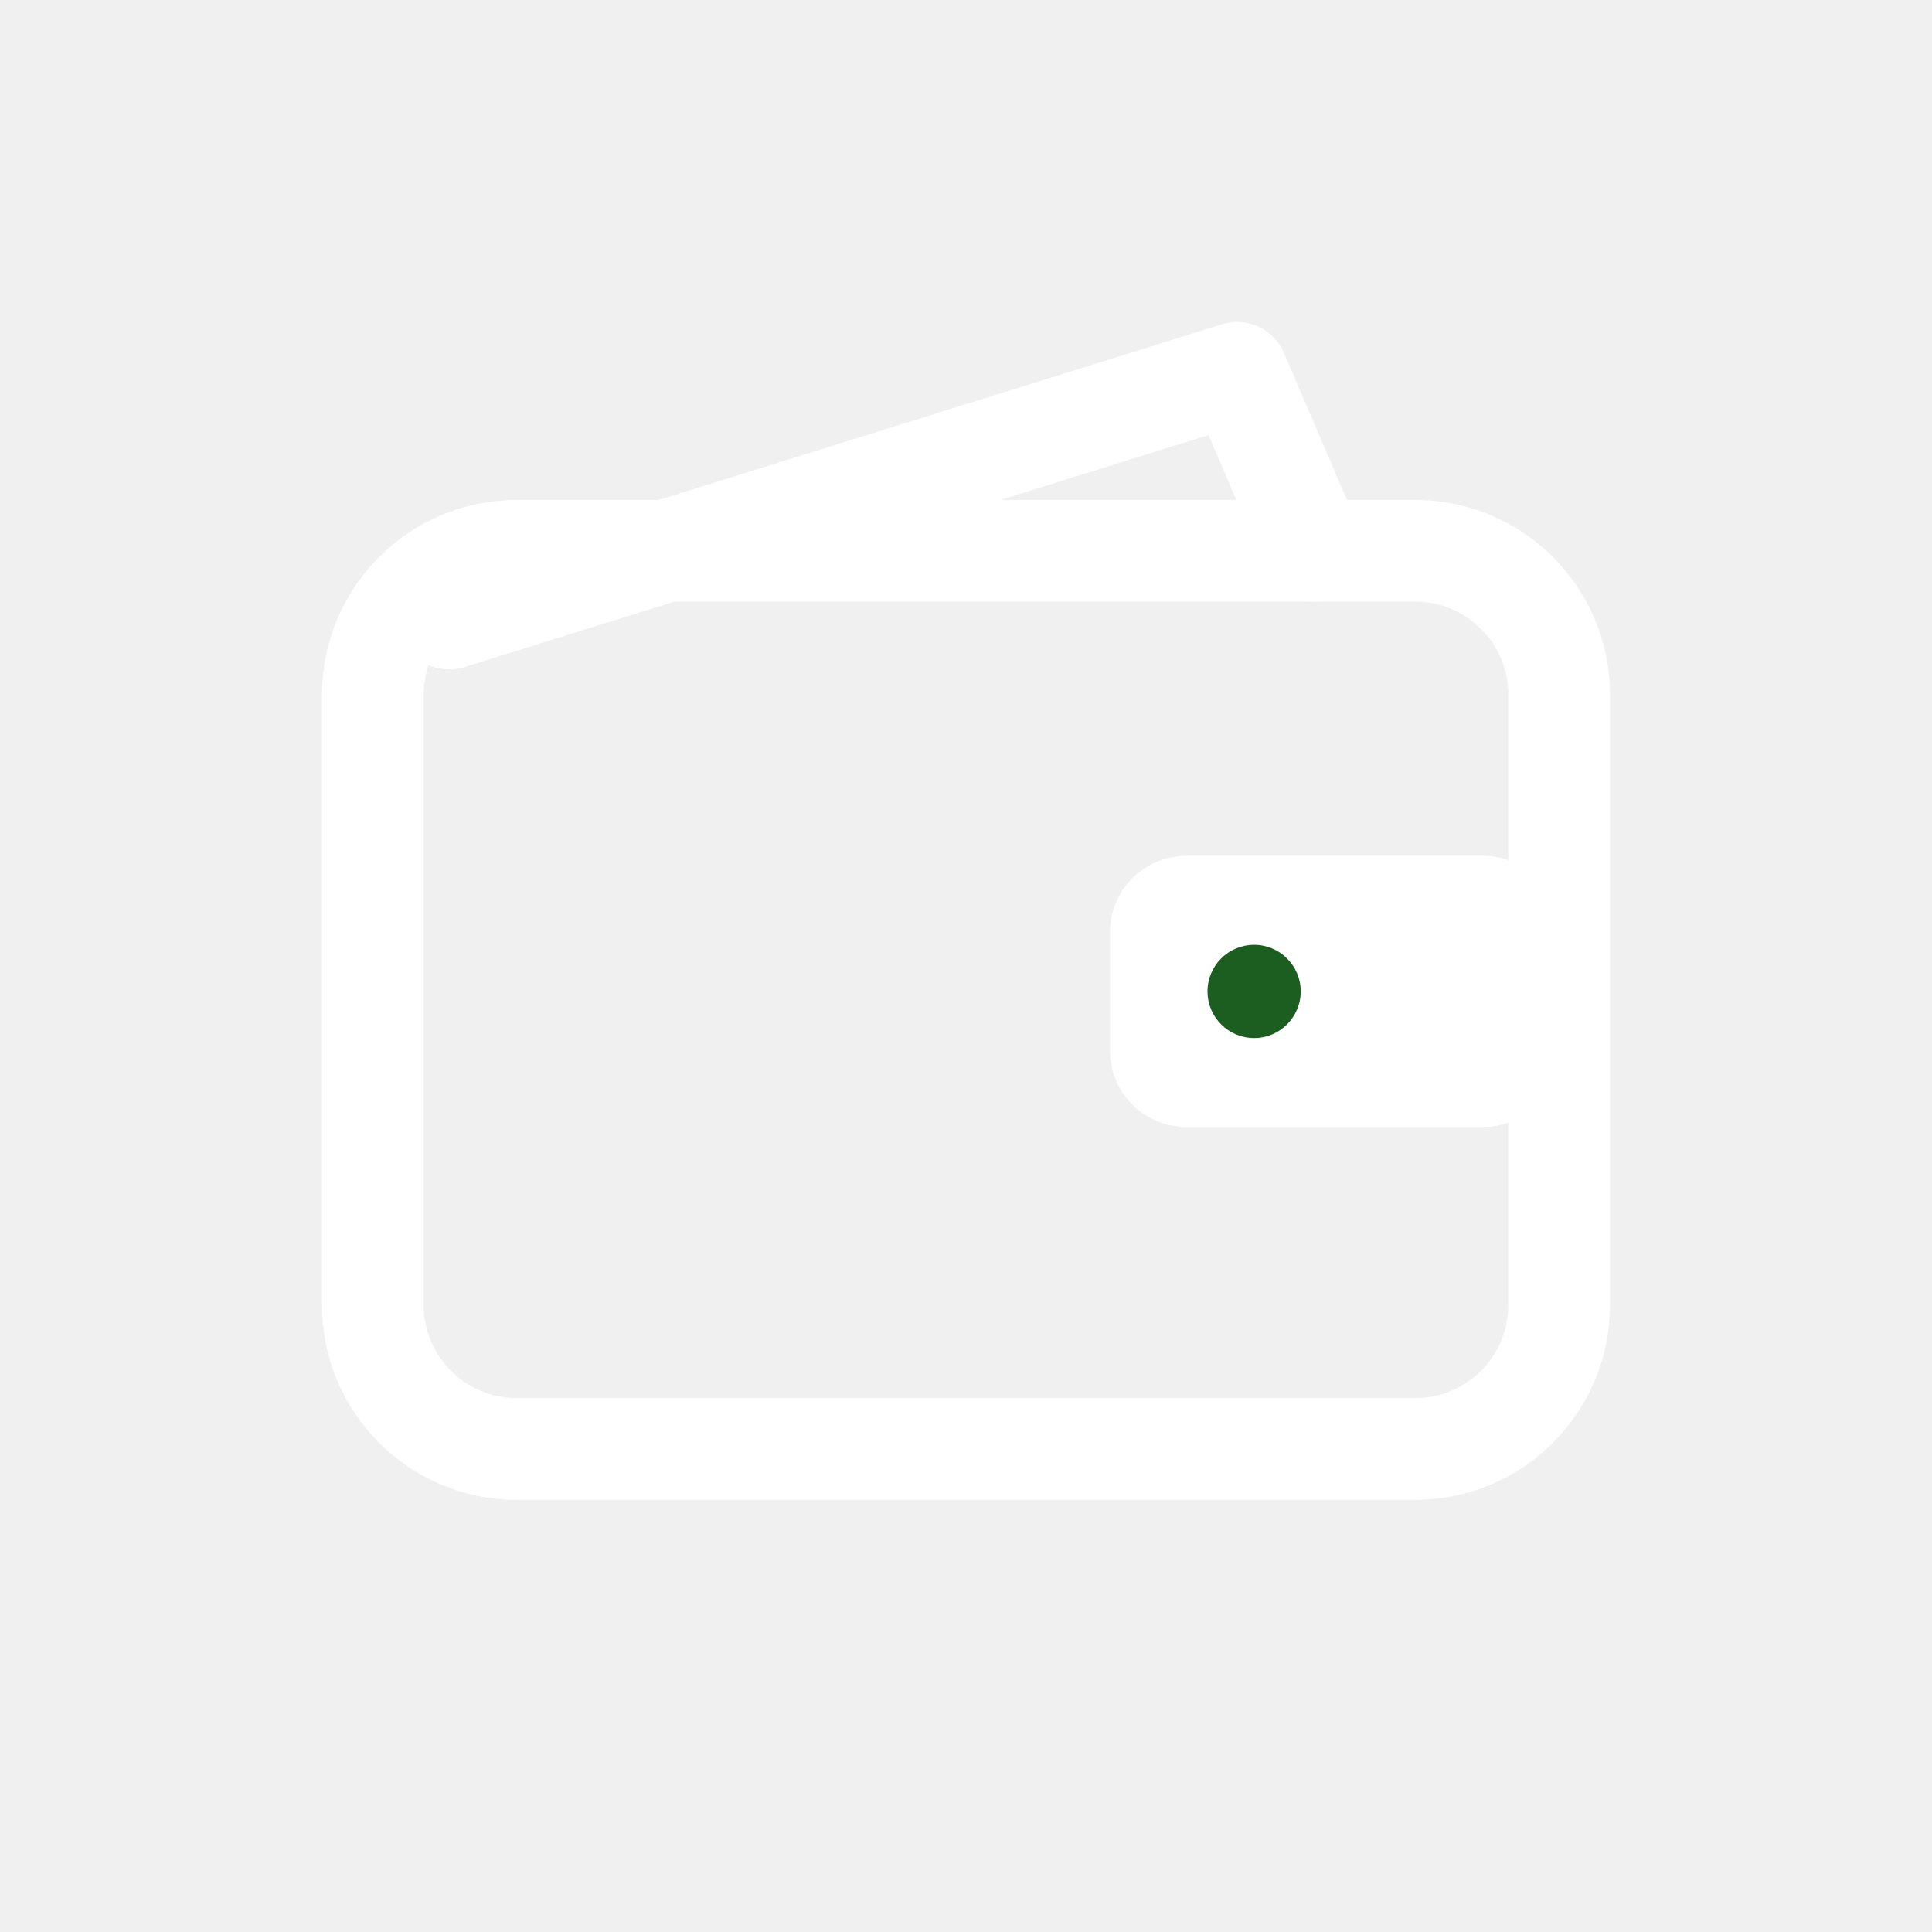
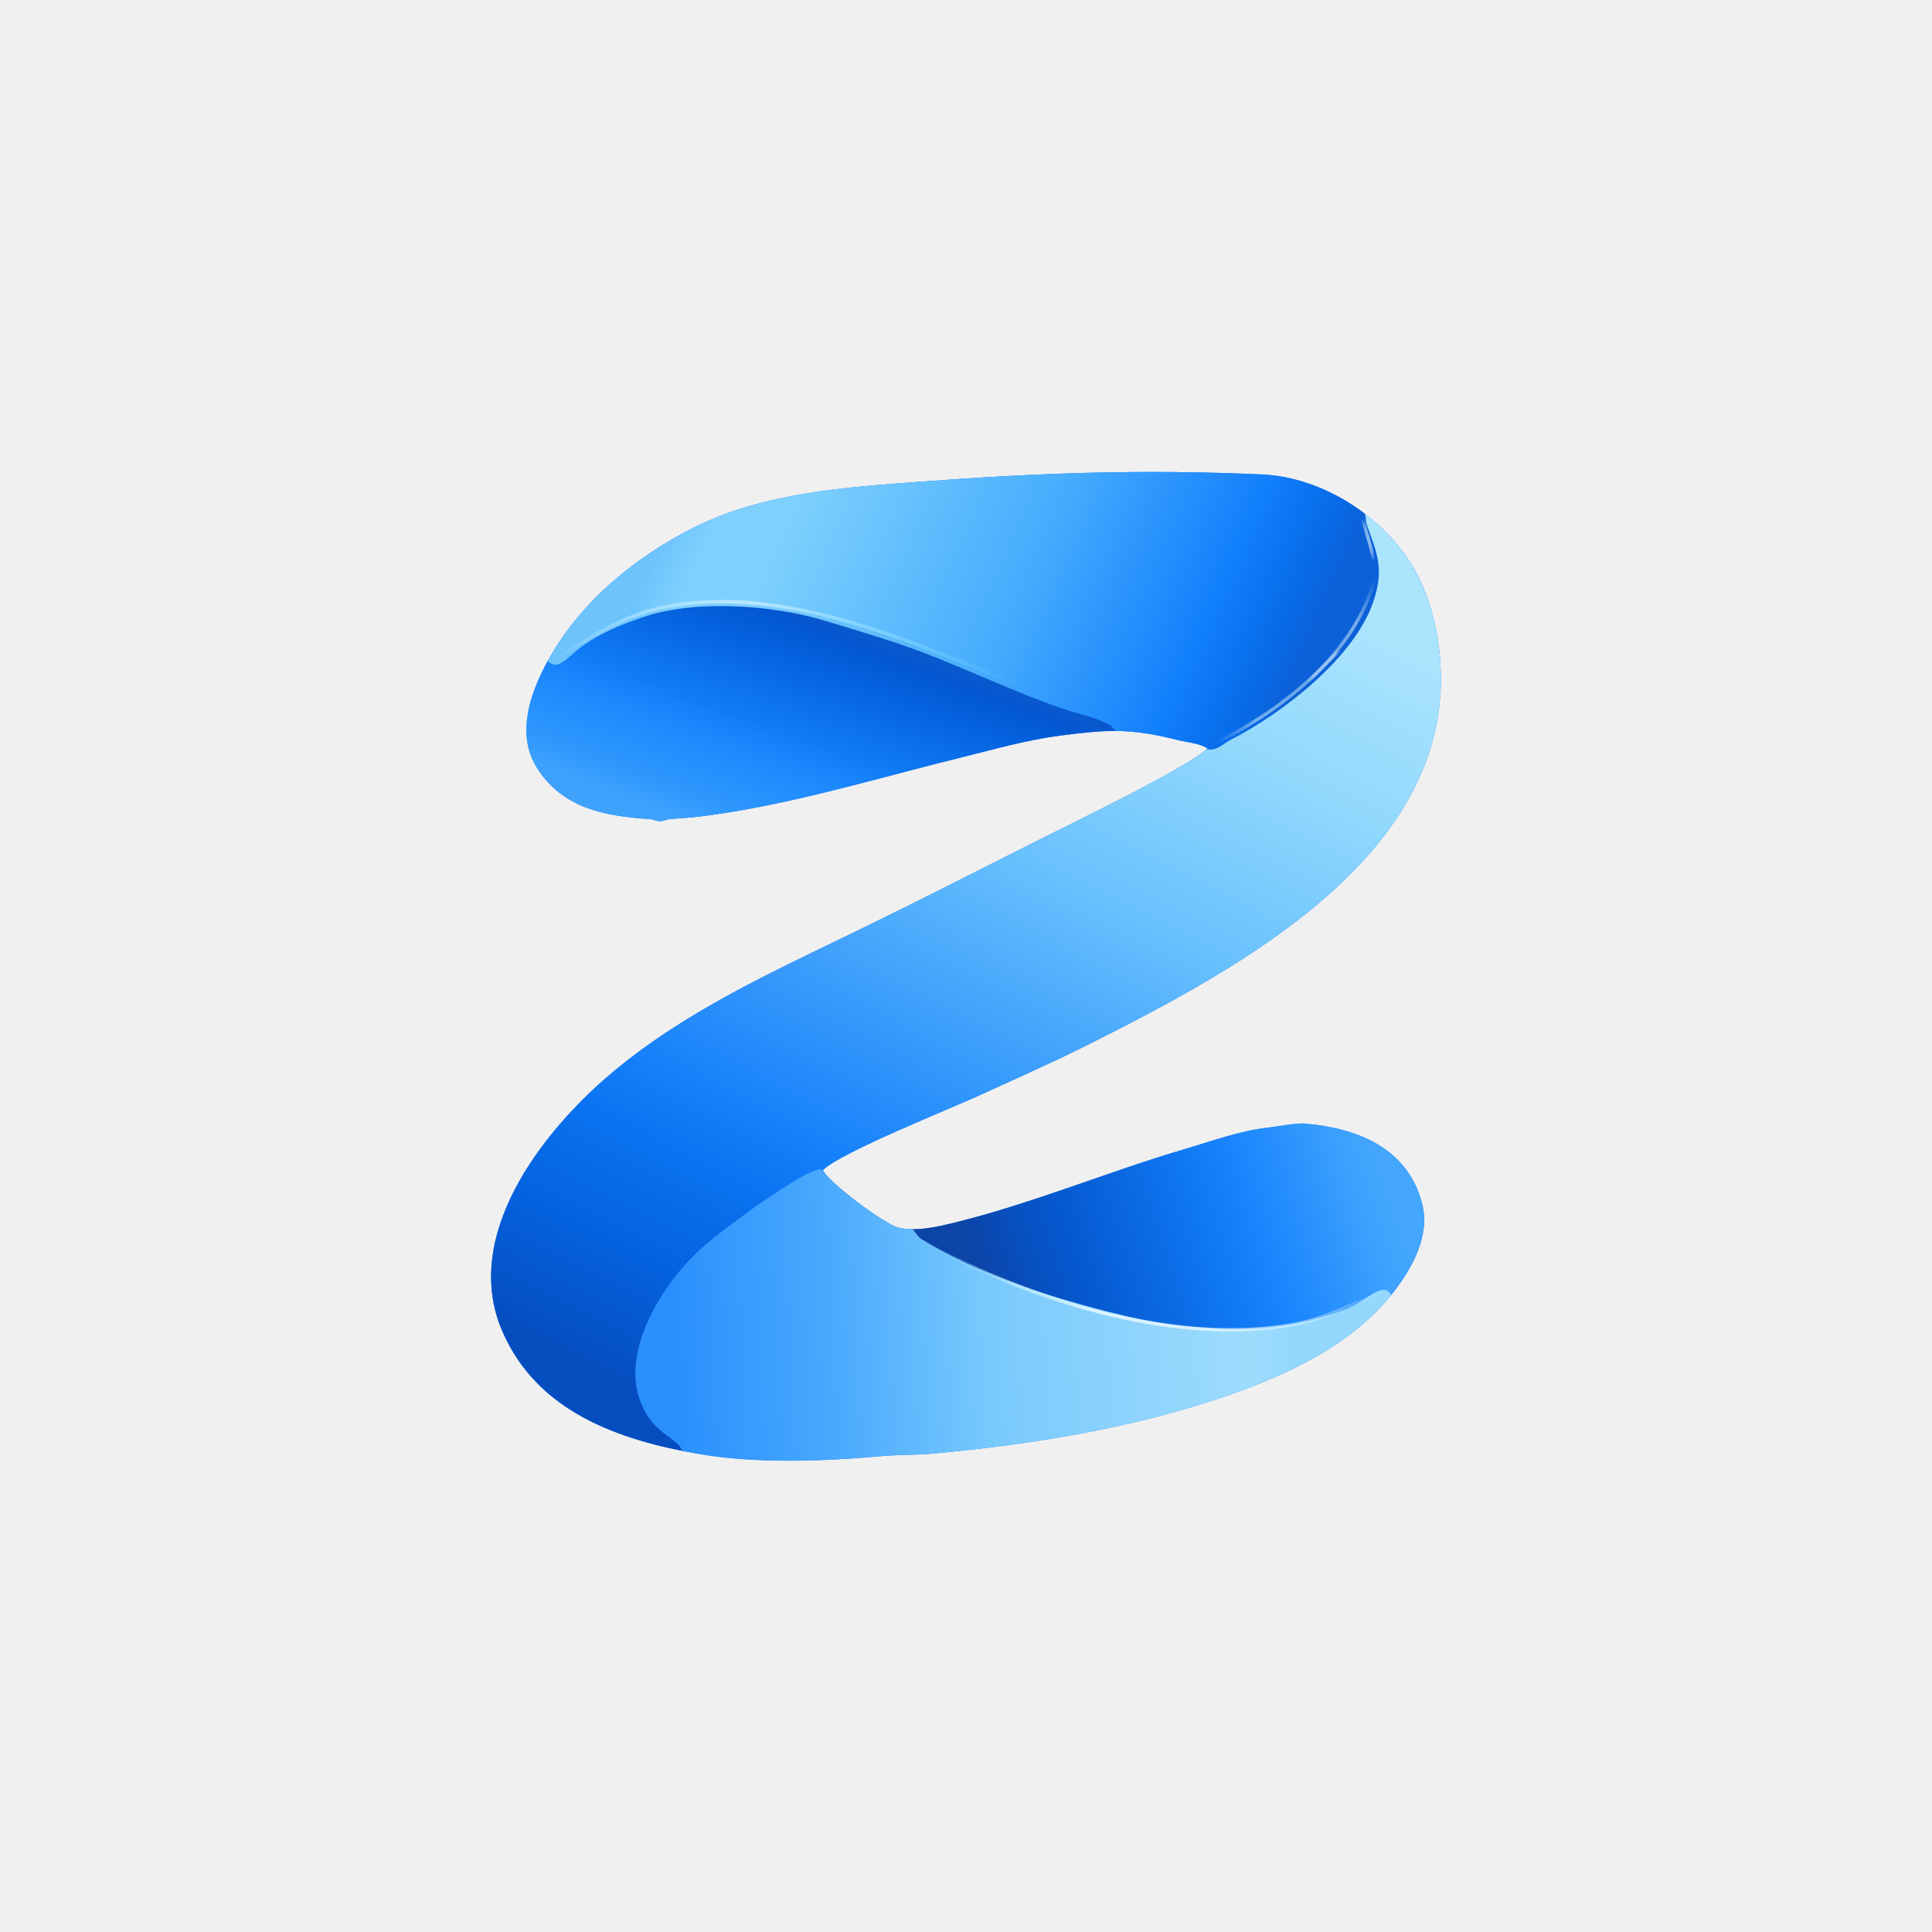
- <svg xmlns="http://www.w3.org/2000/svg" width="456" height="456" viewBox="0 0 456 456" version="1.1">
-   <rect x="88" y="130" width="280" height="212" rx="34" fill="none" stroke="#FFFFFF" stroke-width="24" />
-   <path d="M 106 146 L 292 88 L 310 130" fill="none" stroke="#FFFFFF" stroke-width="24" stroke-linejoin="round" stroke-linecap="round" />
-   <rect x="262" y="202" width="106" height="64" rx="18" fill="#FFFFFF" />
-   <circle cx="296" cy="234" r="11" fill="#1B5E20" />
+ <svg xmlns="http://www.w3.org/2000/svg" viewBox="0 0 456 456" width="456" height="456">
+   <defs>
+     <clipPath id="zanance-clip">
+       <path d="M301.42 116.24C294.04 123.85 242.31 148.8 229.25 155.38C204.3 167.94 179.29 180.73 154.18 192.92C117.82 210.58 80.6 227.37 49.63 253.81C20.98 278.27 -12.34 321.45 4.63 361.19C19.21 395.32 53.71 407.31 87.48 413.11C111.59 417.26 139.8 416.22 164.19 414.03C171.4 413.38 178.62 413.62 185.82 412.96C226.99 409.19 269.34 402.41 308.82 388.88C334.87 379.96 362.53 367.17 379.79 344.87C387.66 334.7 395.21 321.16 391.69 307.67C385.59 284.25 364.26 275.96 342.36 274.12C338.65 273.81 330.11 275.47 326.07 275.94C314.67 277.29 303.76 281.35 292.78 284.57C260.05 294.16 228.07 307.66 194.98 315.79C187.63 317.59 178.85 319.68 171.34 317.84C165.37 316.38 141.96 298.78 139.61 293.7C147.21 286.2 192.81 268.04 205.61 262.18C221.03 255.11 236.6 248.25 251.76 240.62C315.72 208.42 407.9 159.44 399.03 75.97C397.71 63.54 394.35 50.67 387.82 39.77C375.02 18.41 349.56 2.14 324.36 1.01C274.38 -1.23 231.2 0.3 181.67 3.98C149.73 6.36 114.86 8.56 85.48 23.27C59.27 36.39 35 56.71 21.8 83.42C15.49 96.2 11.12 111.73 19.52 124.76C30.41 141.67 48.21 144.76 66.62 146.01C68.12 146.12 69.52 146.9 71.01 146.9C72.51 146.89 73.91 146.11 75.41 146.01C85.06 145.38 91.06 144.65 100.58 143.1C133.68 137.73 166.36 127.79 198.98 119.78C212.3 116.5 225.59 112.68 239.17 110.92C259.33 108.31 268.69 107.68 288.74 112.71C293.18 113.83 297.64 113.94 301.42 116.24Z" clip-rule="evenodd" />
+     </clipPath>
+     <linearGradient id="zanance-upper-fold-gradient" gradientUnits="userSpaceOnUse" x1="129.35" y1="57.376" x2="92.55" y2="153.243">
+       <stop offset="0.016" stop-color="#0A58CE" />
+       <stop offset="0.047" stop-color="#0556D0" />
+       <stop offset="0.109" stop-color="#025BD7" />
+       <stop offset="0.484" stop-color="#107AF6" />
+       <stop offset="0.609" stop-color="#1B87FD" />
+       <stop offset="0.859" stop-color="#2D97FD" />
+       <stop offset="0.984" stop-color="#3EA2FD" />
+     </linearGradient>
+     <linearGradient id="zanance-lower-fold-gradient" gradientUnits="userSpaceOnUse" x1="379.047" y1="295.066" x2="207.735" y2="350.728">
+       <stop offset="0.016" stop-color="#44A6FD" />
+       <stop offset="0.078" stop-color="#3EA2FD" />
+       <stop offset="0.328" stop-color="#1A85FD" />
+       <stop offset="0.453" stop-color="#0F78F3" />
+       <stop offset="0.766" stop-color="#0558CF" />
+       <stop offset="0.859" stop-color="#0751C2" />
+       <stop offset="0.984" stop-color="#0C44A8" />
+     </linearGradient>
+     <linearGradient id="zanance-diagonal-gradient" gradientUnits="userSpaceOnUse" x1="296.892" y1="21.24" x2="97.228" y2="413.102">
+       <stop offset="0.016" stop-color="#AAE4FD" />
+       <stop offset="0.172" stop-color="#93D9FD" />
+       <stop offset="0.359" stop-color="#69C1FD" />
+       <stop offset="0.703" stop-color="#147FFA" />
+       <stop offset="0.766" stop-color="#0A72F0" />
+       <stop offset="0.859" stop-color="#0463E0" />
+       <stop offset="0.984" stop-color="#064DBF" />
+     </linearGradient>
+     <linearGradient id="zanance-upper-band-gradient" gradientUnits="userSpaceOnUse" x1="88.709" y1="-18.744" x2="340.406" y2="93.318">
+       <stop offset="0.016" stop-color="#6DC4FD" />
+       <stop offset="0.078" stop-color="#80D0FD" />
+       <stop offset="0.172" stop-color="#7FD1FD" />
+       <stop offset="0.547" stop-color="#45ACFD" />
+       <stop offset="0.828" stop-color="#117EFC" />
+       <stop offset="0.922" stop-color="#076CEA" />
+       <stop offset="0.984" stop-color="#0C61D9" />
+     </linearGradient>
+     <linearGradient id="zanance-lower-band-gradient" gradientUnits="userSpaceOnUse" x1="339.896" y1="359.009" x2="71.846" y2="373.056">
+       <stop offset="0.016" stop-color="#94D8FD" />
+       <stop offset="0.078" stop-color="#9DDCFD" />
+       <stop offset="0.109" stop-color="#9BDBFD" />
+       <stop offset="0.453" stop-color="#7DCBFD" />
+       <stop offset="0.516" stop-color="#73C6FD" />
+       <stop offset="0.734" stop-color="#49A9FD" />
+       <stop offset="0.984" stop-color="#298FFD" />
+     </linearGradient>
+     <linearGradient id="zanance-rim-0-gradient" gradientUnits="userSpaceOnUse" x1="366.676" y1="19.618" x2="371.324" y2="37.382">
+       <stop offset="0" stop-color="#E7F9FF" stop-opacity="0" />
+       <stop offset="0.2" stop-color="#D8F6FF" stop-opacity="0.471" />
+       <stop offset="0.4" stop-color="#E6FDFF" stop-opacity="0.538" />
+       <stop offset="0.6" stop-color="#ECFEFF" stop-opacity="0.561" />
+       <stop offset="0.8" stop-color="#DFF8FF" stop-opacity="0.459" />
+       <stop offset="1" stop-color="#D2F2FF" stop-opacity="0" />
+     </linearGradient>
+     <linearGradient id="zanance-rim-1-gradient" gradientUnits="userSpaceOnUse" x1="371.912" y1="44.618" x2="304.676" y2="114.147">
+       <stop offset="0" stop-color="#E2FAFF" stop-opacity="0" />
+       <stop offset="0.2" stop-color="#F6FFFF" stop-opacity="0.475" />
+       <stop offset="0.4" stop-color="#E8FCFF" stop-opacity="0.402" />
+       <stop offset="0.6" stop-color="#DEFCFF" stop-opacity="0.437" />
+       <stop offset="0.8" stop-color="#D7FBFF" stop-opacity="0.496" />
+       <stop offset="1" stop-color="#E8F6FE" stop-opacity="0" />
+     </linearGradient>
+     <linearGradient id="zanance-rim-2-gradient" gradientUnits="userSpaceOnUse" x1="357.382" y1="74.618" x2="343.618" y2="88.382">
+       <stop offset="0" stop-color="#ECFEFF" stop-opacity="0" />
+       <stop offset="0.2" stop-color="#EAFDFF" stop-opacity="0.426" />
+       <stop offset="0.4" stop-color="#E7FBFF" stop-opacity="0.399" />
+       <stop offset="0.6" stop-color="#E3FBFF" stop-opacity="0.384" />
+       <stop offset="0.8" stop-color="#E0FCFF" stop-opacity="0.398" />
+       <stop offset="1" stop-color="#DEFCFF" stop-opacity="0" />
+     </linearGradient>
+     <linearGradient id="zanance-rim-3-gradient" gradientUnits="userSpaceOnUse" x1="26.618" y1="78.676" x2="229.382" y2="92.735">
+       <stop offset="0" stop-color="#E2F6FE" stop-opacity="0" />
+       <stop offset="0.2" stop-color="#BAECFE" stop-opacity="0.635" />
+       <stop offset="0.4" stop-color="#DAF4FE" stop-opacity="0.63" />
+       <stop offset="0.6" stop-color="#A8E8FF" stop-opacity="0.537" />
+       <stop offset="0.8" stop-color="#79D4FF" stop-opacity="0.43" />
+       <stop offset="1" stop-color="#4DB7FF" stop-opacity="0" />
+     </linearGradient>
+     <linearGradient id="zanance-rim-4-gradient" gradientUnits="userSpaceOnUse" x1="183.618" y1="324.676" x2="376.324" y2="345.265">
+       <stop offset="0" stop-color="#7DD3FF" stop-opacity="0" />
+       <stop offset="0.2" stop-color="#CCF5FF" stop-opacity="0.609" />
+       <stop offset="0.4" stop-color="#F8FFFF" stop-opacity="0.74" />
+       <stop offset="0.6" stop-color="#F8FEFE" stop-opacity="0.652" />
+       <stop offset="0.8" stop-color="#DCF8FE" stop-opacity="0.6" />
+       <stop offset="1" stop-color="#F2FCFF" stop-opacity="0" />
+     </linearGradient>
+   </defs>
+   <g transform="translate(115.898 111.414) scale(0.561)">
+     <g id="zanance-symbol">
+       <path id="zanance-silhouette" d="M301.42 116.24C294.04 123.85 242.31 148.8 229.25 155.38C204.3 167.94 179.29 180.73 154.18 192.92C117.82 210.58 80.6 227.37 49.63 253.81C20.98 278.27 -12.34 321.45 4.63 361.19C19.21 395.32 53.71 407.31 87.48 413.11C111.59 417.26 139.8 416.22 164.19 414.03C171.4 413.38 178.62 413.62 185.82 412.96C226.99 409.19 269.34 402.41 308.82 388.88C334.87 379.96 362.53 367.17 379.79 344.87C387.66 334.7 395.21 321.16 391.69 307.67C385.59 284.25 364.26 275.96 342.36 274.12C338.65 273.81 330.11 275.47 326.07 275.94C314.67 277.29 303.76 281.35 292.78 284.57C260.05 294.16 228.07 307.66 194.98 315.79C187.63 317.59 178.85 319.68 171.34 317.84C165.37 316.38 141.96 298.78 139.61 293.7C147.21 286.2 192.81 268.04 205.61 262.18C221.03 255.11 236.6 248.25 251.76 240.62C315.72 208.42 407.9 159.44 399.03 75.97C397.71 63.54 394.35 50.67 387.82 39.77C375.02 18.41 349.56 2.14 324.36 1.01C274.38 -1.23 231.2 0.3 181.67 3.98C149.73 6.36 114.86 8.56 85.48 23.27C59.27 36.39 35 56.71 21.8 83.42C15.49 96.2 11.12 111.73 19.52 124.76C30.41 141.67 48.21 144.76 66.62 146.01C68.12 146.12 69.52 146.9 71.01 146.9C72.51 146.89 73.91 146.11 75.41 146.01C85.06 145.38 91.06 144.65 100.58 143.1C133.68 137.73 166.36 127.79 198.98 119.78C212.3 116.5 225.59 112.68 239.17 110.92C259.33 108.31 268.69 107.68 288.74 112.71C293.18 113.83 297.64 113.94 301.42 116.24Z" fill="#1478EE" fill-rule="evenodd" />
+       <g id="zanance-surfaces" clip-path="url(#zanance-clip)">
+         <path id="zanance-upper-fold" d="M263.64 108.53C262.68 102.64 254.38 102.48 249.29 100.35C236.4 94.93 223.12 90.67 210.38 84.97C208.12 83.96 205.45 83.84 203.23 82.76C158.14 60.82 90.99 40.29 44.4 67.03C38.72 70.29 33.99 74.84 28.52 78.24C26.53 79.48 23.98 78.27 22.29 80.26C19.51 83.54 18.17 88.56 16.79 92.54C9.83 112.66 15.79 129.39 34.63 140.05C50.68 149.13 81.58 149.61 98.98 144.72C109.35 141.8 120.58 140.19 131.18 137.92C144.35 135.1 157.23 130.82 170.42 128.08C192.66 123.45 214.33 116.13 236.7 112.26C242.68 111.22 260.05 110.8 263.64 108.53Z" fill="url(#zanance-upper-fold-gradient)" fill-rule="evenodd" />
+         <path id="zanance-lower-fold" d="M176.14 319.9C179.04 327.82 216.88 342.8 226.35 345.81C265.55 358.24 309.5 369.9 350.26 357.63C356.74 355.68 363.01 353.41 369.03 350.23C370.97 349.21 372.67 347.41 374.73 346.64C376.47 346 378.08 347.25 379.8 346.1C385.51 342.27 391.58 328.75 392.93 322.14C398.02 297.36 375.33 275.7 351.83 273.88C316.13 271.11 261.14 292.85 226.15 304.92C214.57 308.92 202.91 312.45 191.06 315.57C185.86 316.94 179.3 315.42 176.14 319.9Z" fill="url(#zanance-lower-fold-gradient)" fill-rule="evenodd" />
+         <path id="zanance-diagonal" d="M367.25 17C364.6 21.81 370.9 33.9 371.79 40.93C372.99 50.35 363.59 66.44 357.69 73.25C335.79 98.45 306.13 112.85 277.63 128.95C253.3 142.7 227.92 154.65 202.78 166.85C186.38 174.81 170.42 183.84 154.04 191.73C105.24 215.25 55.1 238.42 20.98 282.09C-5.85 316.43 -11.84 364.69 27.96 392.3C36.71 398.36 73.03 418 81.76 411.28C80.21 403.07 59.55 398.02 63.24 374.81C70.06 331.88 124.47 299.02 161.44 283.51C172.24 278.97 182.52 273.15 193.34 268.63C243.85 247.55 299.64 220.8 342.91 187.02C353.75 178.56 363.33 168.78 373.04 159.01C400.09 131.8 408.12 85.09 393.57 49.51C389.38 39.28 378.51 19.91 367.25 17Z" fill="url(#zanance-diagonal-gradient)" fill-rule="evenodd" />
+         <path id="zanance-upper-band" d="M23.99 79.89C25.73 80.71 26.6 81.61 28.77 80.68C31.45 79.54 34.13 76.54 36.44 74.73C44.67 68.29 54.02 64.47 63.78 61.1C85.81 53.51 118.64 55.85 140.93 62.68C154.78 66.92 168.69 70.92 182.24 76.11C201.44 83.47 220.51 92.66 240.23 99.46C246.56 101.64 255 103.24 260.7 106.7C262.04 107.51 262.31 109.24 263.83 109.83C264.96 110.27 278.17 111.06 283.01 112.41C287.11 113.56 300.65 117.64 304.23 116.57C306.87 115.78 309 113.78 311.41 112.54C332.95 101.49 363 78.28 371.09 54.84C375.67 41.55 373.22 35.03 368.57 22.51C367.65 20.06 368.56 17.56 366.5 15.5C364.09 13.08 360.88 12.43 358.09 10.72C337.38 -1.98 312.53 -1.14 289.06 -1.14C236.34 -1.14 173.09 -0.42 121.98 10.04C110.63 12.36 99.98 16.44 89.21 20.55C68.48 28.47 47.5 44.38 34.49 62.27C30.64 67.55 24.53 73.32 23.99 79.89Z" fill="url(#zanance-upper-band-gradient)" fill-rule="evenodd" />
+         <path id="zanance-lower-band" d="M379.11 346.46C377.85 345.12 377.32 343.73 374.95 344.11C371.27 344.69 366.66 348.97 363.2 350.65C356.57 353.87 349.02 355.88 341.88 357.62C319.09 363.16 288.03 360.25 265.46 354.7C236.34 347.55 206.78 338.52 181.14 322.76C178.92 321.39 178.17 318.57 176.06 317.45C174.44 316.59 172.58 317.19 170.94 316.49C164.48 313.74 158.45 308.66 152.81 304.55C149.21 301.92 142.61 294.53 138.78 293.41C135.21 292.36 113.32 307.45 109.41 310.38C101.02 316.66 92.32 322.56 84.93 330.02C68.48 346.63 50.11 378.51 68.18 400.17C71.34 403.95 75.54 406.08 78.96 409.39C80.26 410.66 80.22 412.65 81.96 413.56C87.58 416.51 125.07 417.37 133.3 417.14C136.78 417.05 140.11 416.14 143.68 416.14C195.42 416.14 275.54 405.41 323.17 384.7C338.73 377.94 372.16 362.31 379.11 346.46Z" fill="url(#zanance-lower-band-gradient)" fill-rule="evenodd" />
+       </g>
+       <path id="zanance-rim-0" d="M366.68 19.62C368.22 25.53 370.32 31.35 371.32 37.38" fill="none" stroke="url(#zanance-rim-0-gradient)" stroke-width="1.4" stroke-linecap="round" stroke-linejoin="round" />
+       <path id="zanance-rim-1" d="M371.91 44.62C363.58 76.41 332.94 100.02 304.68 114.15" fill="none" stroke="url(#zanance-rim-1-gradient)" stroke-width="1.4" stroke-linecap="round" stroke-linejoin="round" />
+       <path id="zanance-rim-2" d="M357.38 74.62C352.79 79.21 348.21 83.79 343.62 88.38" fill="none" stroke="url(#zanance-rim-2-gradient)" stroke-width="1.4" stroke-linecap="round" stroke-linejoin="round" />
+       <path id="zanance-rim-3" d="M26.62 78.68C41.73 69.68 54.9 60.54 72.5 56.91C124.52 46.2 182.23 73.65 229.38 92.74" fill="none" stroke="url(#zanance-rim-3-gradient)" stroke-width="1.4" stroke-linecap="round" stroke-linejoin="round" />
+       <path id="zanance-rim-4" d="M183.62 324.68C226.15 347.97 284.58 366.52 333.5 359.32C353.66 356.36 360.45 349.47 376.32 345.26" fill="none" stroke="url(#zanance-rim-4-gradient)" stroke-width="1.4" stroke-linecap="round" stroke-linejoin="round" />
+     </g>
+   </g>
</svg>
